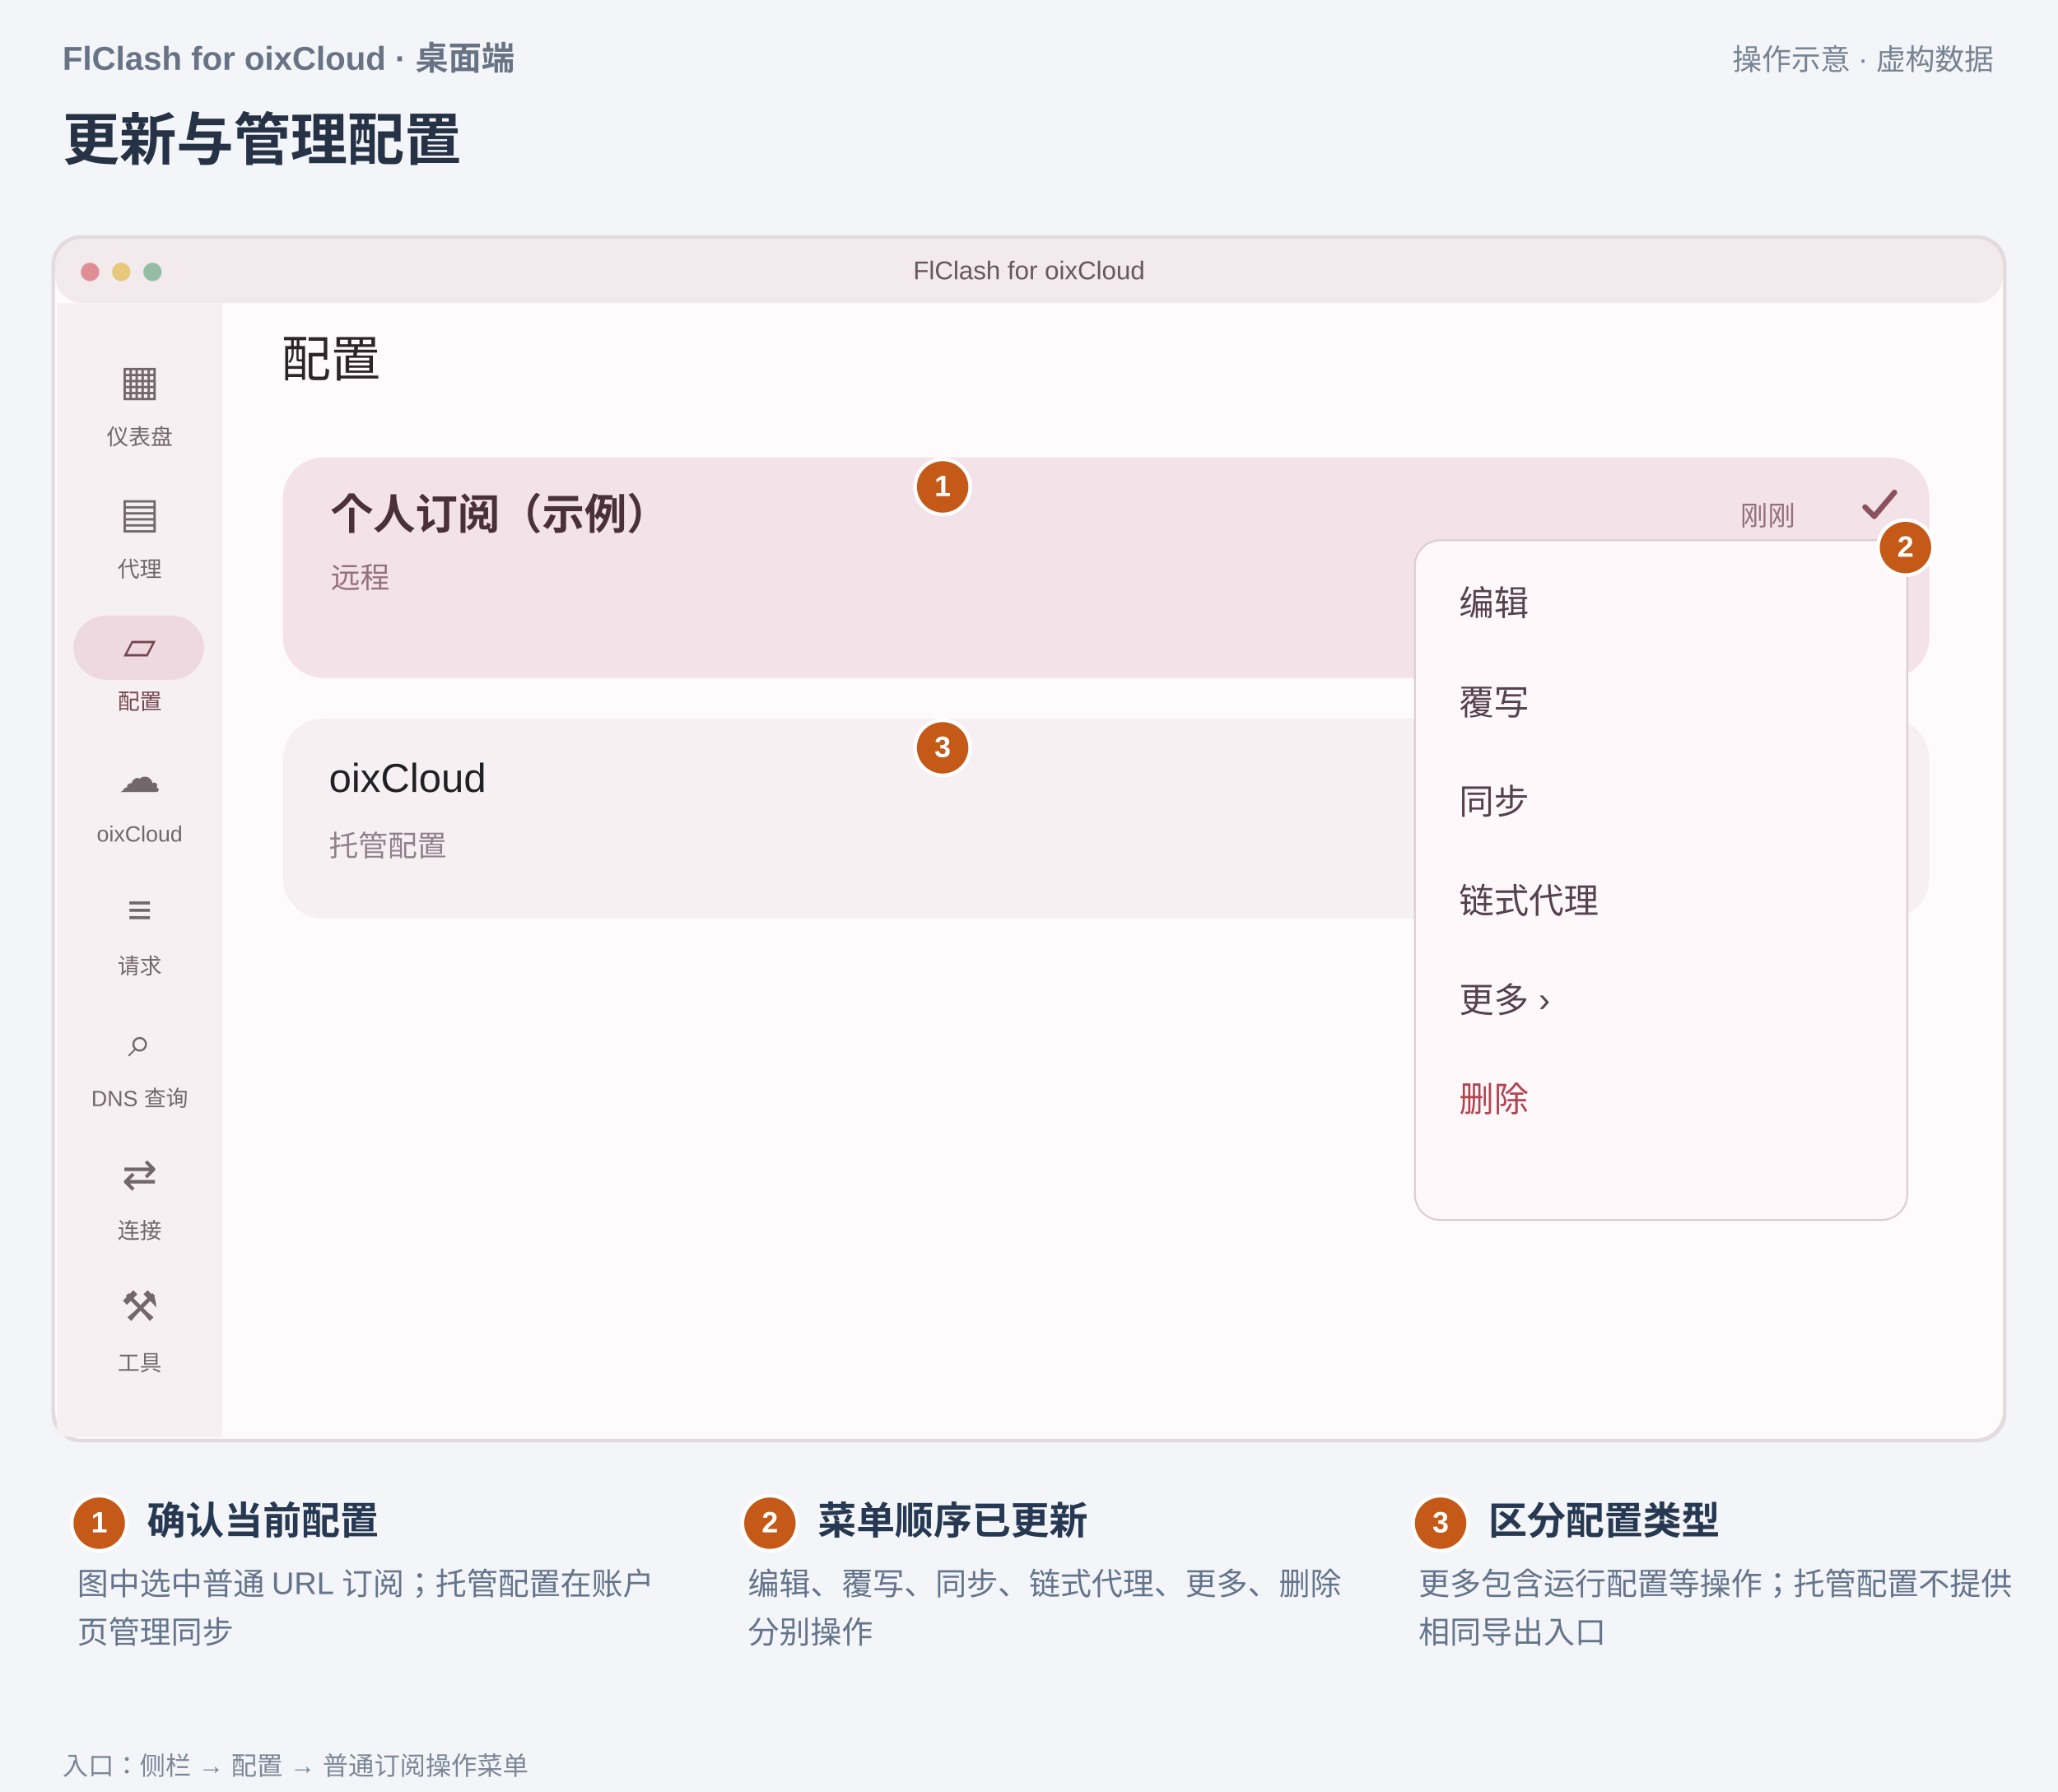
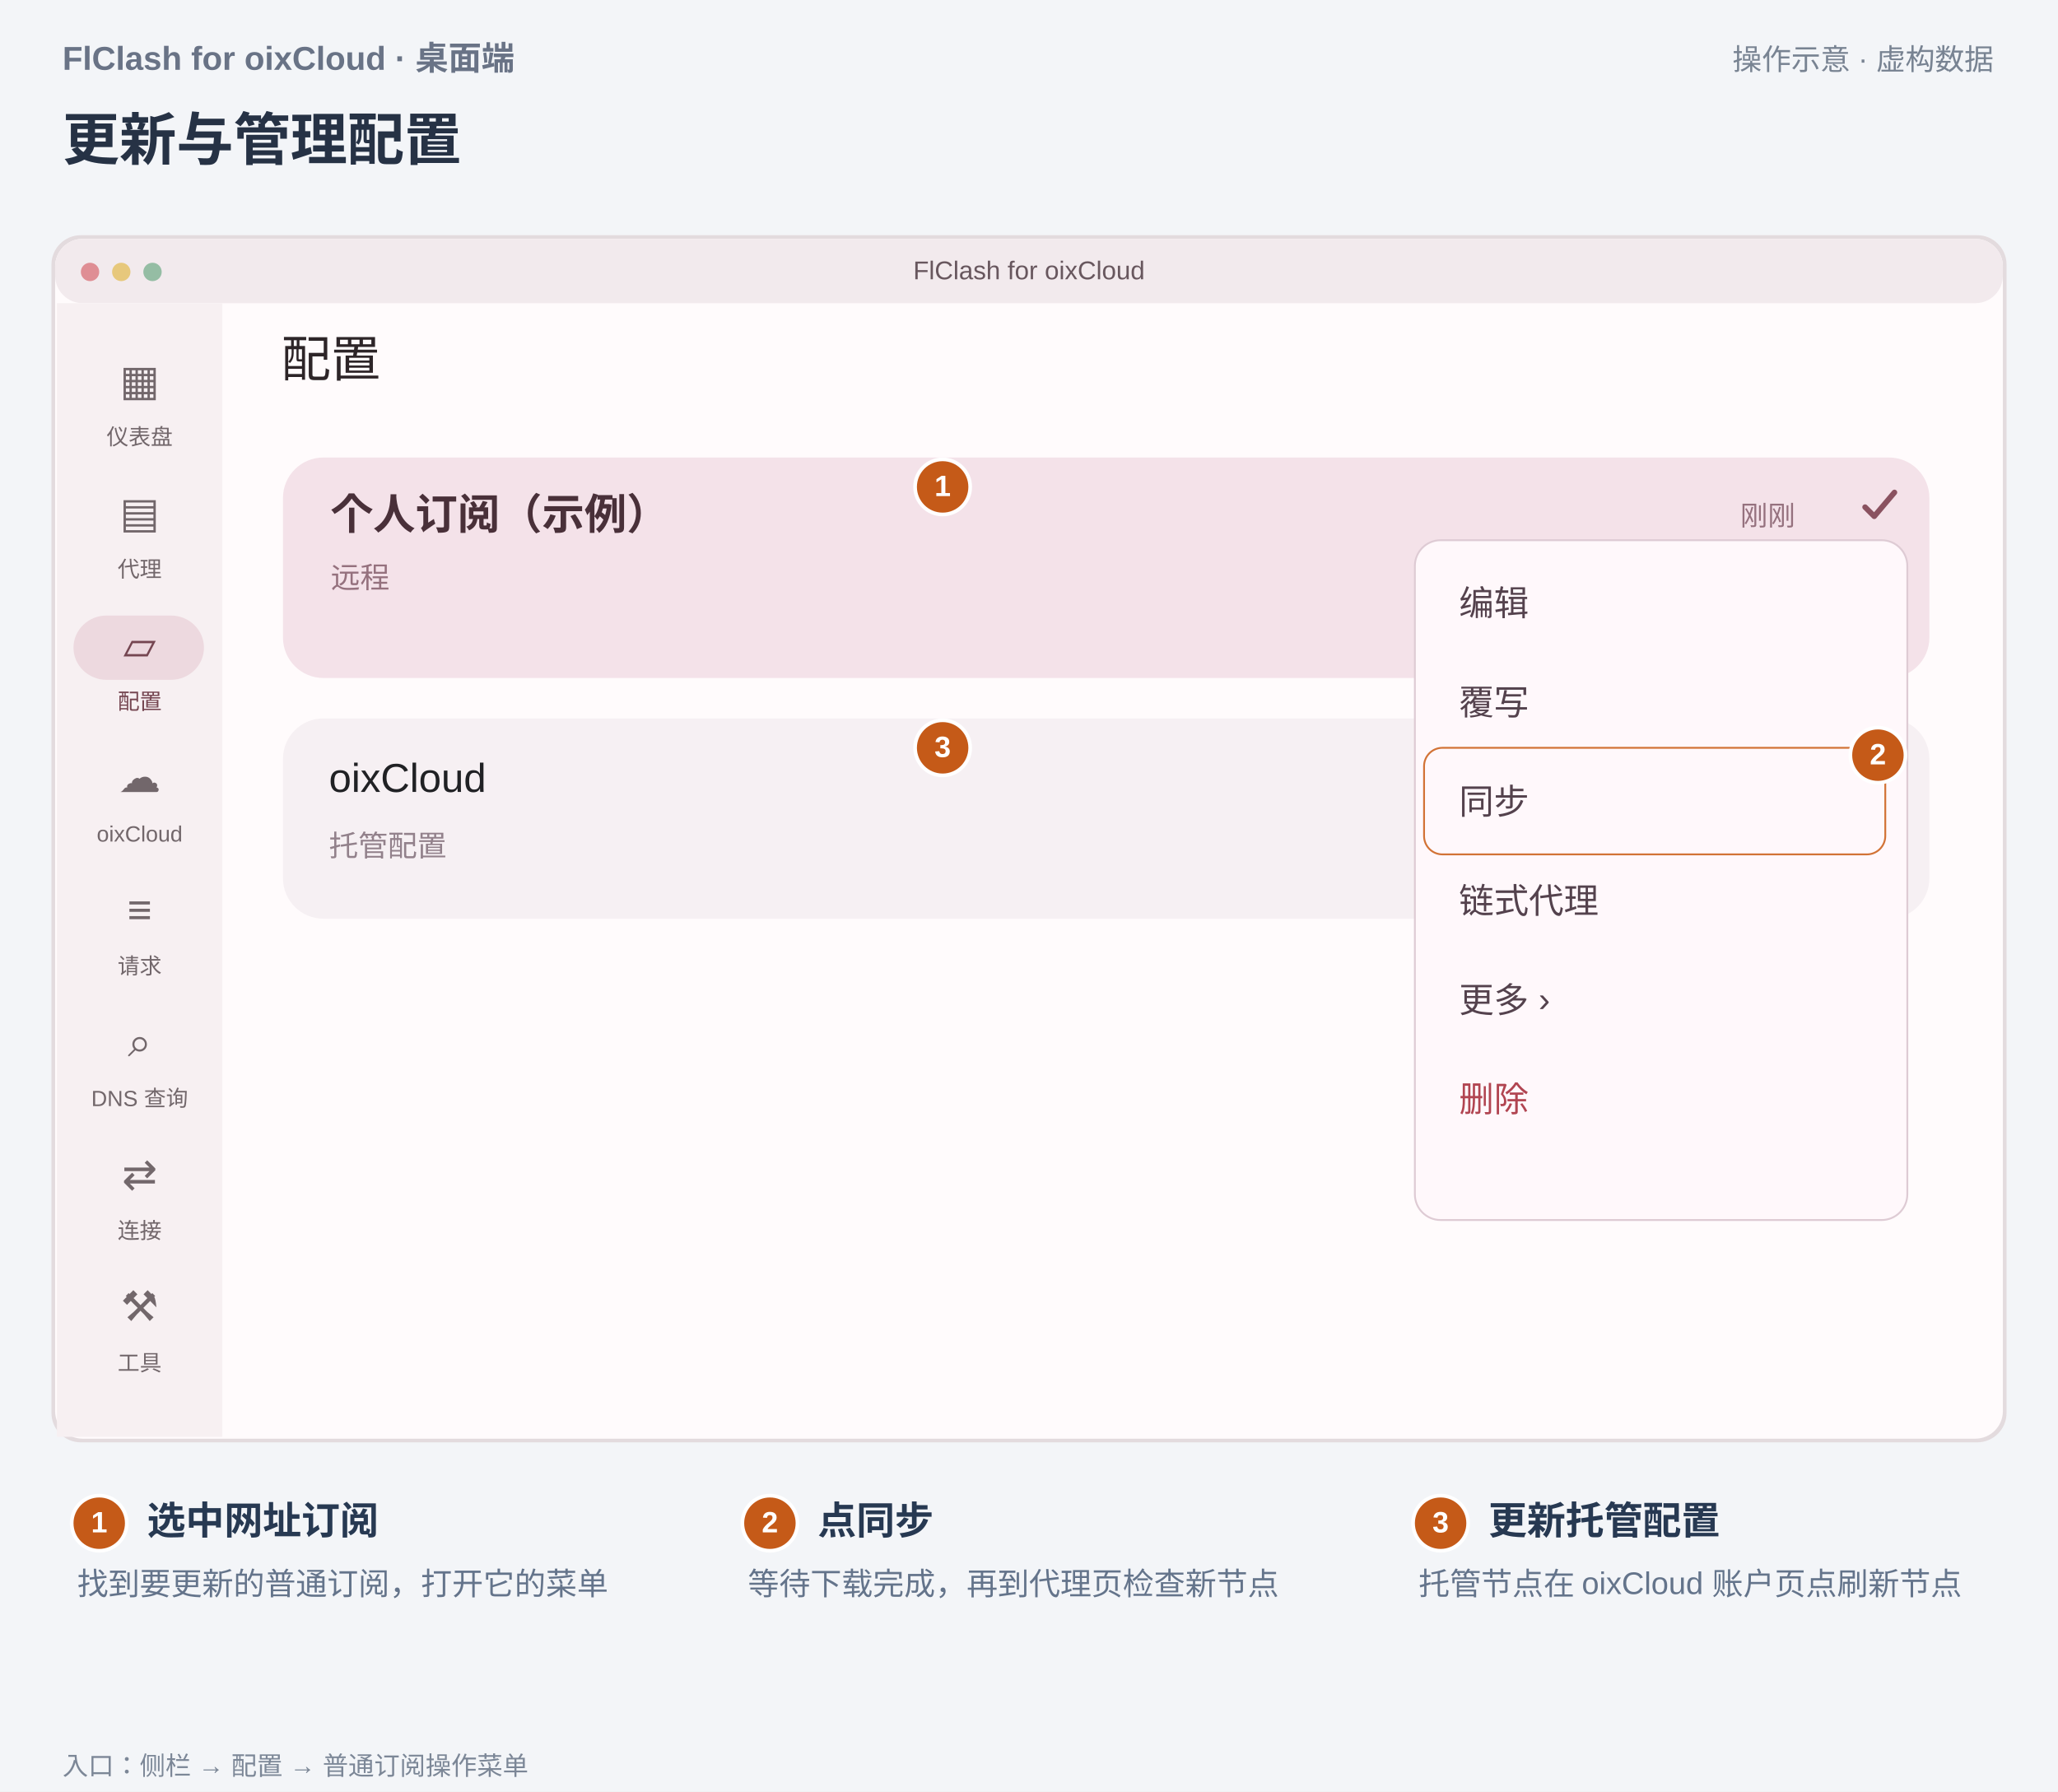
<svg xmlns="http://www.w3.org/2000/svg" width="1120" height="975" viewBox="0 0 1120 975" role="img" aria-labelledby="title desc">
  <g font-family="-apple-system,BlinkMacSystemFont,'PingFang SC','Segoe UI',Arial,sans-serif">
    <rect x="0" y="0" width="1120" height="975" rx="0" fill="#f3f5f8" stroke="none" />
    <text x="34" y="38" font-size="18" fill="#697386" font-weight="600" text-anchor="start">FlClash for oixCloud · 桌面端</text>
    <text x="1085" y="38" font-size="16" fill="#788392" font-weight="500" text-anchor="end">操作示意 · 虚构数据</text>
    <text x="34" y="87" font-size="31" fill="#263245" font-weight="700" text-anchor="start">更新与管理配置</text>
    <rect x="28" y="128" width="1064" height="657" rx="16" fill="#e3dbde" stroke="none" />
    <rect x="30" y="130" width="1060" height="653" rx="15" fill="#fffbfc" stroke="none" />
    <rect x="30" y="130" width="1060" height="35" rx="15" fill="#f2eaed" stroke="none" />
    <circle cx="49" cy="148" r="5" fill="#df8e94" stroke="none" stroke-width="1" />
    <circle cx="66" cy="148" r="5" fill="#e7c87c" stroke="none" stroke-width="1" />
    <circle cx="83" cy="148" r="5" fill="#95bda4" stroke="none" stroke-width="1" />
    <text x="560" y="152" font-size="14" fill="#68575e" font-weight="500" text-anchor="middle">FlClash for oixCloud</text>
    <rect x="31" y="165" width="90" height="617" rx="0" fill="#f7f0f2" stroke="none" />
    <text x="76" y="215" font-size="23" fill="#72676b" font-weight="500" text-anchor="middle">▦</text>
    <text x="76" y="242" font-size="12" fill="#72676b" font-weight="500" text-anchor="middle">仪表盘</text>
    <text x="76" y="287" font-size="23" fill="#72676b" font-weight="500" text-anchor="middle">▤</text>
    <text x="76" y="314" font-size="12" fill="#72676b" font-weight="500" text-anchor="middle">代理</text>
    <rect x="40" y="335" width="71" height="35" rx="18" fill="#edd9df" stroke="none" />
    <text x="76" y="359" font-size="23" fill="#754651" font-weight="500" text-anchor="middle">▱</text>
    <text x="76" y="386" font-size="12" fill="#754651" font-weight="500" text-anchor="middle">配置</text>
    <text x="76" y="431" font-size="23" fill="#72676b" font-weight="500" text-anchor="middle">☁</text>
    <text x="76" y="458" font-size="12" fill="#72676b" font-weight="500" text-anchor="middle">oixCloud</text>
    <text x="76" y="503" font-size="23" fill="#72676b" font-weight="500" text-anchor="middle">≡</text>
    <text x="76" y="530" font-size="12" fill="#72676b" font-weight="500" text-anchor="middle">请求</text>
    <text x="76" y="575" font-size="23" fill="#72676b" font-weight="500" text-anchor="middle">⌕</text>
    <text x="76" y="602" font-size="12" fill="#72676b" font-weight="500" text-anchor="middle">DNS 查询</text>
    <text x="76" y="647" font-size="23" fill="#72676b" font-weight="500" text-anchor="middle">⇄</text>
    <text x="76" y="674" font-size="12" fill="#72676b" font-weight="500" text-anchor="middle">连接</text>
    <text x="76" y="719" font-size="23" fill="#72676b" font-weight="500" text-anchor="middle">⚒</text>
    <text x="76" y="746" font-size="12" fill="#72676b" font-weight="500" text-anchor="middle">工具</text>
    <text x="153" y="205" font-size="27" fill="#2d2528" font-weight="500" text-anchor="start">配置</text>
    <rect x="154" y="249" width="896" height="120" rx="22" fill="#f4e2e9" stroke="none" />
    <text x="180" y="288" font-size="23" fill="#493039" font-weight="600" text-anchor="start">个人订阅（示例）</text>
    <text x="180" y="320" font-size="16" fill="#95717e" font-weight="400" text-anchor="start">远程</text>
    <text x="947" y="286" font-size="15" fill="#95717e" font-weight="400" text-anchor="start">刚刚</text>
    <path d="M1015 276l5 5 11-13" fill="none" stroke="#8a5260" stroke-width="3" stroke-linecap="round" stroke-linejoin="round" />
    <circle cx="513" cy="265" r="15" fill="#c55a18" stroke="#fff" stroke-width="2" />
    <text x="513" y="270" font-size="16" fill="#fff" font-weight="700" text-anchor="middle">1</text>
    <rect x="154" y="391" width="896" height="109" rx="22" fill="#f6f0f3" stroke="none" />
    <text x="179" y="431" font-size="22" fill="#202124" font-weight="400" text-anchor="start">oixCloud</text>
    <text x="179" y="466" font-size="16" fill="#92818b" font-weight="400" text-anchor="start">托管配置</text>
    <text x="1018" y="432" font-size="25" fill="#6d4c5b" font-weight="400" text-anchor="start">⋮</text>
    <rect x="770" y="294" width="268" height="370" rx="14" fill="#fff8fb" stroke="#decbd4" />
    <text x="794" y="335" font-size="19" fill="#54424d" font-weight="400" text-anchor="start">编辑</text>
    <text x="794" y="389" font-size="19" fill="#54424d" font-weight="400" text-anchor="start">覆写</text>
    <text x="794" y="443" font-size="19" fill="#54424d" font-weight="400" text-anchor="start">同步</text>
    <text x="794" y="497" font-size="19" fill="#54424d" font-weight="400" text-anchor="start">链式代理</text>
    <text x="794" y="551" font-size="19" fill="#54424d" font-weight="400" text-anchor="start">更多  ›</text>
    <text x="794" y="605" font-size="19" fill="#b14551" font-weight="400" text-anchor="start">删除</text>
-     <circle cx="1037" cy="298" r="15" fill="#c55a18" stroke="#fff" stroke-width="2" />
-     <text x="1037" y="303" font-size="16" fill="#fff" font-weight="700" text-anchor="middle">2</text>
+     <rect x="775" y="407" width="251" height="58" rx="10" fill="none" stroke="#d27336" />
+     <circle cx="1022" cy="411" r="15" fill="#c55a18" stroke="#fff" stroke-width="2" />
+     <text x="1022" y="416" font-size="16" fill="#fff" font-weight="700" text-anchor="middle">2</text>
    <circle cx="513" cy="407" r="15" fill="#c55a18" stroke="#fff" stroke-width="2" />
    <text x="513" y="412" font-size="16" fill="#fff" font-weight="700" text-anchor="middle">3</text>
    <circle cx="54" cy="829" r="15" fill="#c55a18" stroke="#fff" stroke-width="2" />
    <text x="54" y="834" font-size="16" fill="#fff" font-weight="700" text-anchor="middle">1</text>
-     <text x="80" y="835" font-size="21" fill="#273952" font-weight="600" text-anchor="start">确认当前配置</text>
-     <text x="42" y="868" font-size="17" fill="#64748b" font-weight="400" text-anchor="start">图中选中普通 URL 订阅；托管配置在账户</text>
-     <text x="42" y="894.35" font-size="17" fill="#64748b" font-weight="400" text-anchor="start">页管理同步</text>
+     <text x="80" y="835" font-size="21" fill="#273952" font-weight="600" text-anchor="start">选中网址订阅</text>
+     <text x="42" y="868" font-size="17" fill="#64748b" font-weight="400" text-anchor="start">找到要更新的普通订阅，打开它的菜单</text>
    <circle cx="419" cy="829" r="15" fill="#c55a18" stroke="#fff" stroke-width="2" />
    <text x="419" y="834" font-size="16" fill="#fff" font-weight="700" text-anchor="middle">2</text>
-     <text x="445" y="835" font-size="21" fill="#273952" font-weight="600" text-anchor="start">菜单顺序已更新</text>
-     <text x="407" y="868" font-size="17" fill="#64748b" font-weight="400" text-anchor="start">编辑、覆写、同步、链式代理、更多、删除</text>
-     <text x="407" y="894.35" font-size="17" fill="#64748b" font-weight="400" text-anchor="start">分别操作</text>
+     <text x="445" y="835" font-size="21" fill="#273952" font-weight="600" text-anchor="start">点同步</text>
+     <text x="407" y="868" font-size="17" fill="#64748b" font-weight="400" text-anchor="start">等待下载完成，再到代理页检查新节点</text>
    <circle cx="784" cy="829" r="15" fill="#c55a18" stroke="#fff" stroke-width="2" />
    <text x="784" y="834" font-size="16" fill="#fff" font-weight="700" text-anchor="middle">3</text>
-     <text x="810" y="835" font-size="21" fill="#273952" font-weight="600" text-anchor="start">区分配置类型</text>
-     <text x="772" y="868" font-size="17" fill="#64748b" font-weight="400" text-anchor="start">更多包含运行配置等操作；托管配置不提供</text>
-     <text x="772" y="894.35" font-size="17" fill="#64748b" font-weight="400" text-anchor="start">相同导出入口</text>
+     <text x="810" y="835" font-size="21" fill="#273952" font-weight="600" text-anchor="start">更新托管配置</text>
+     <text x="772" y="868" font-size="17" fill="#64748b" font-weight="400" text-anchor="start">托管节点在 oixCloud 账户页点刷新节点</text>
    <text x="34" y="966" font-size="14" fill="#7c8797" font-weight="400" text-anchor="start">入口：侧栏 → 配置 → 普通订阅操作菜单</text>
  </g>
</svg>
